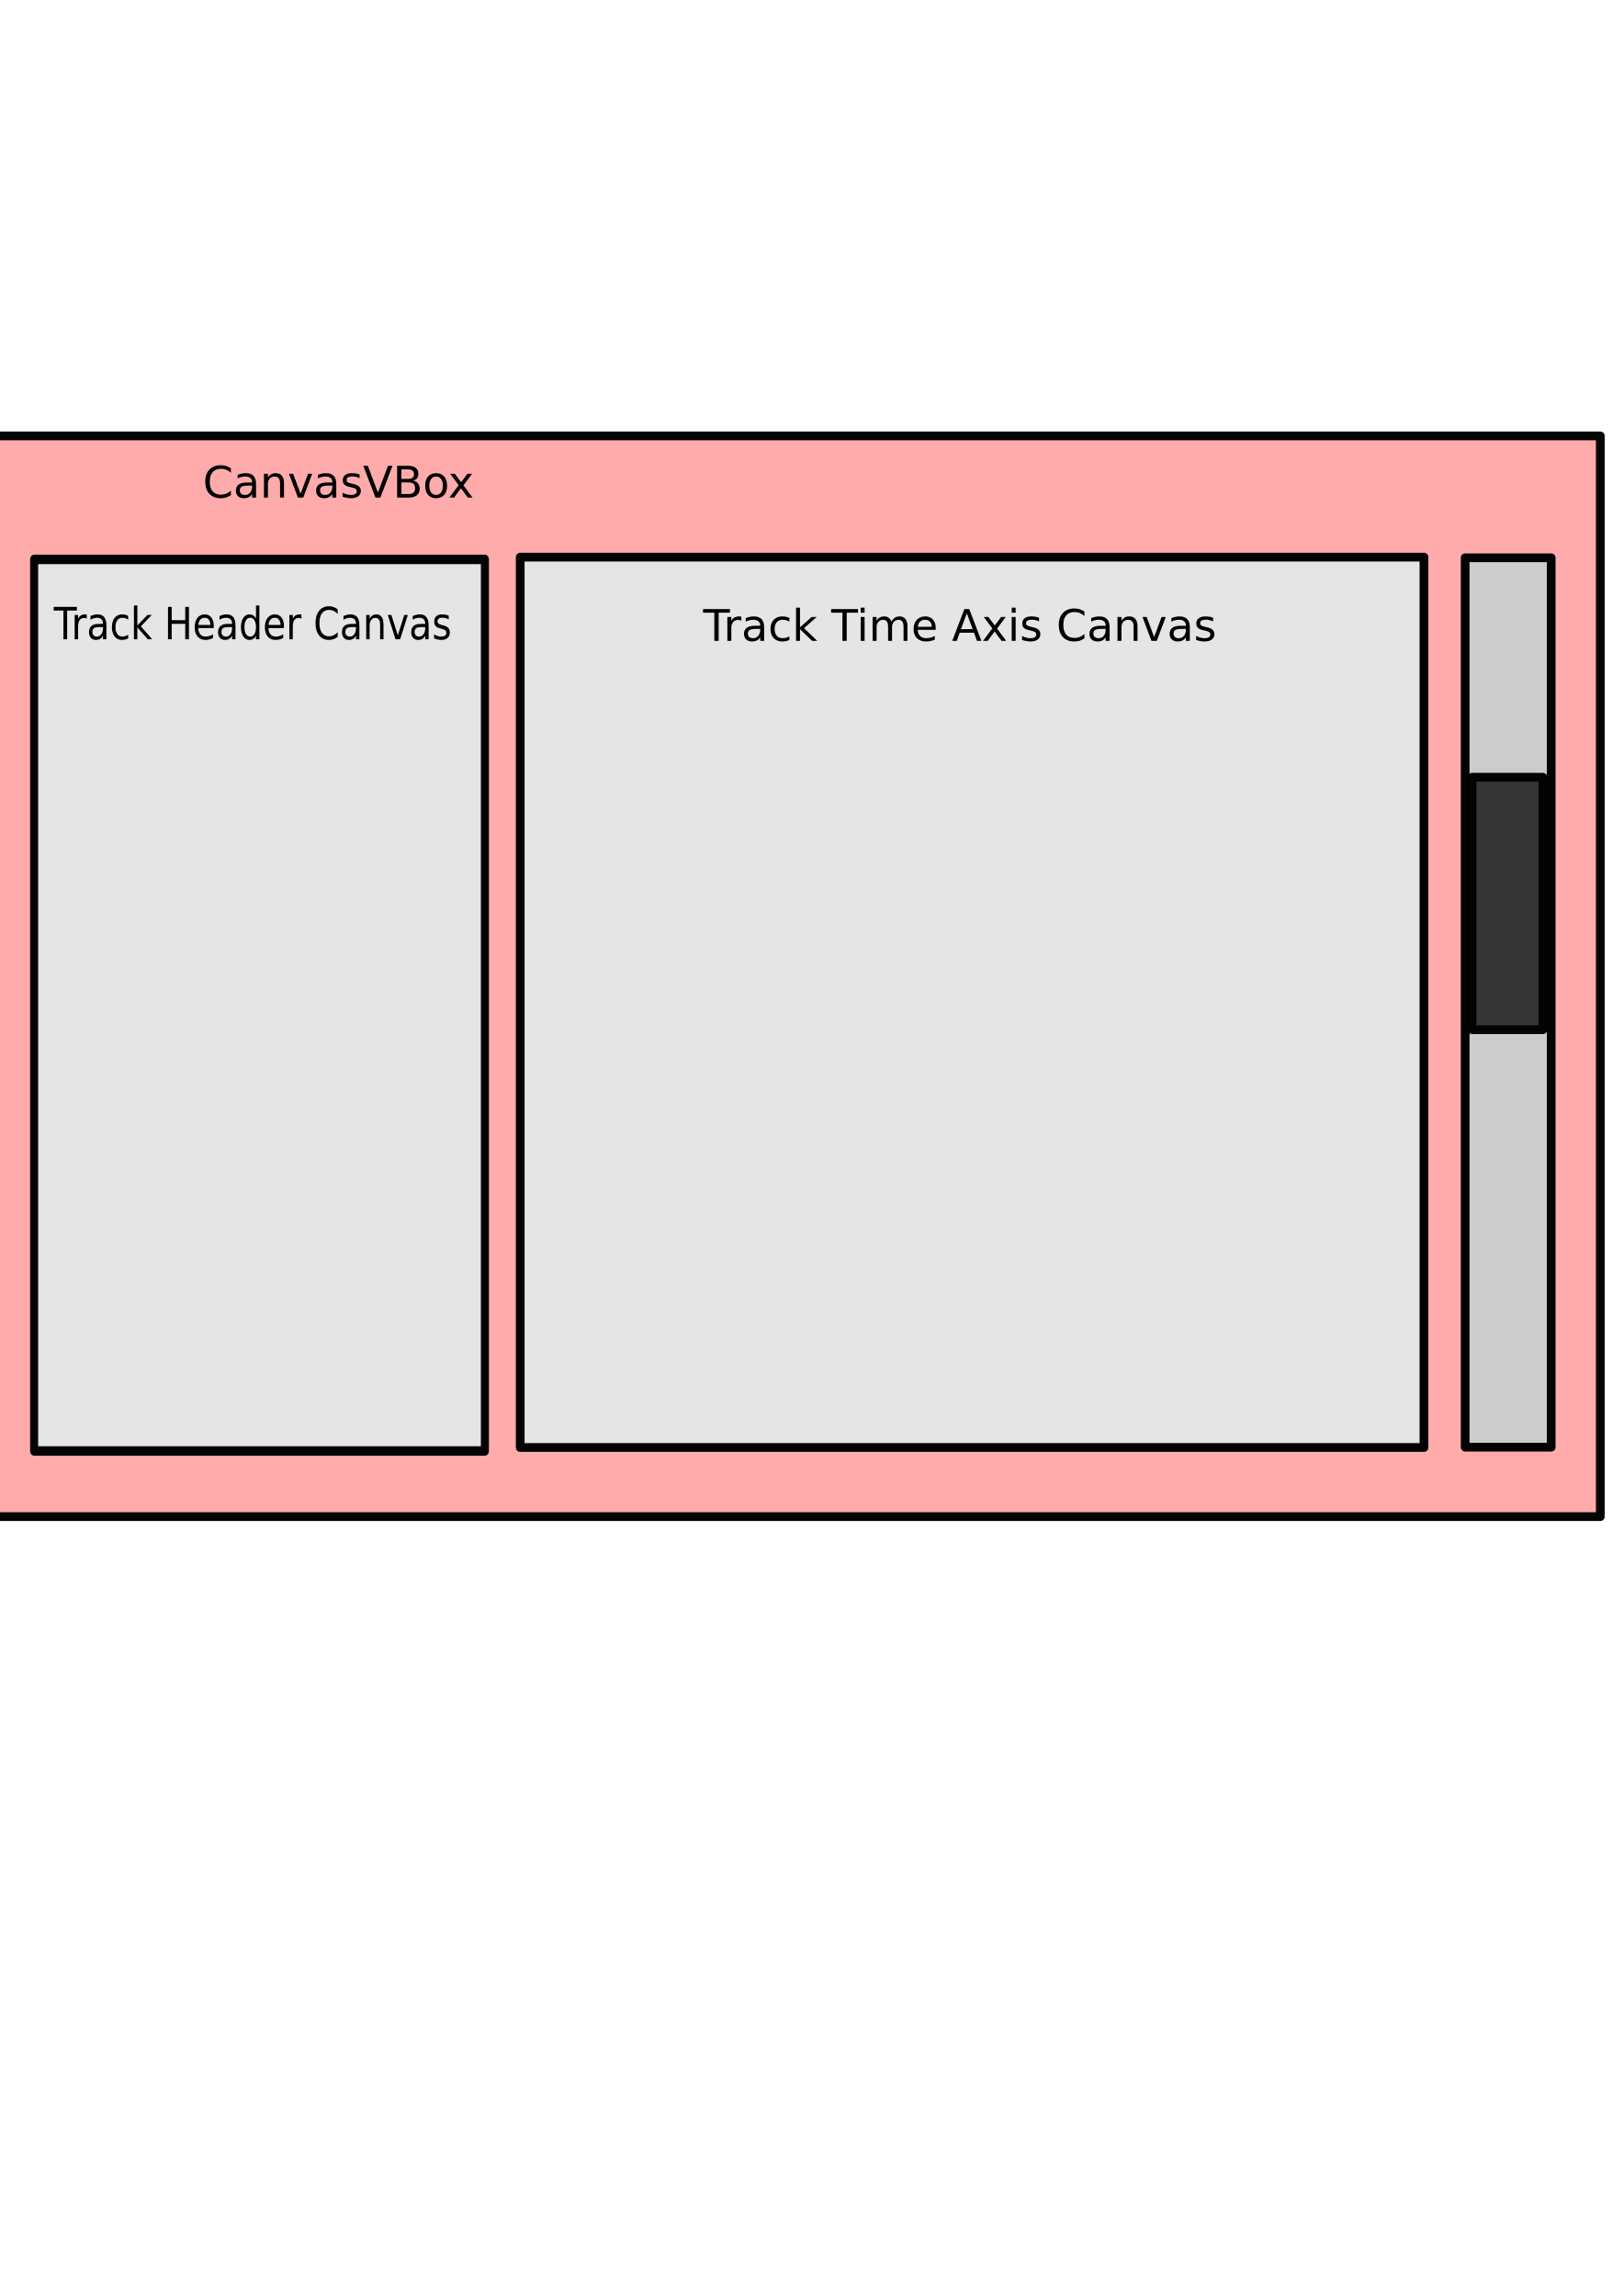
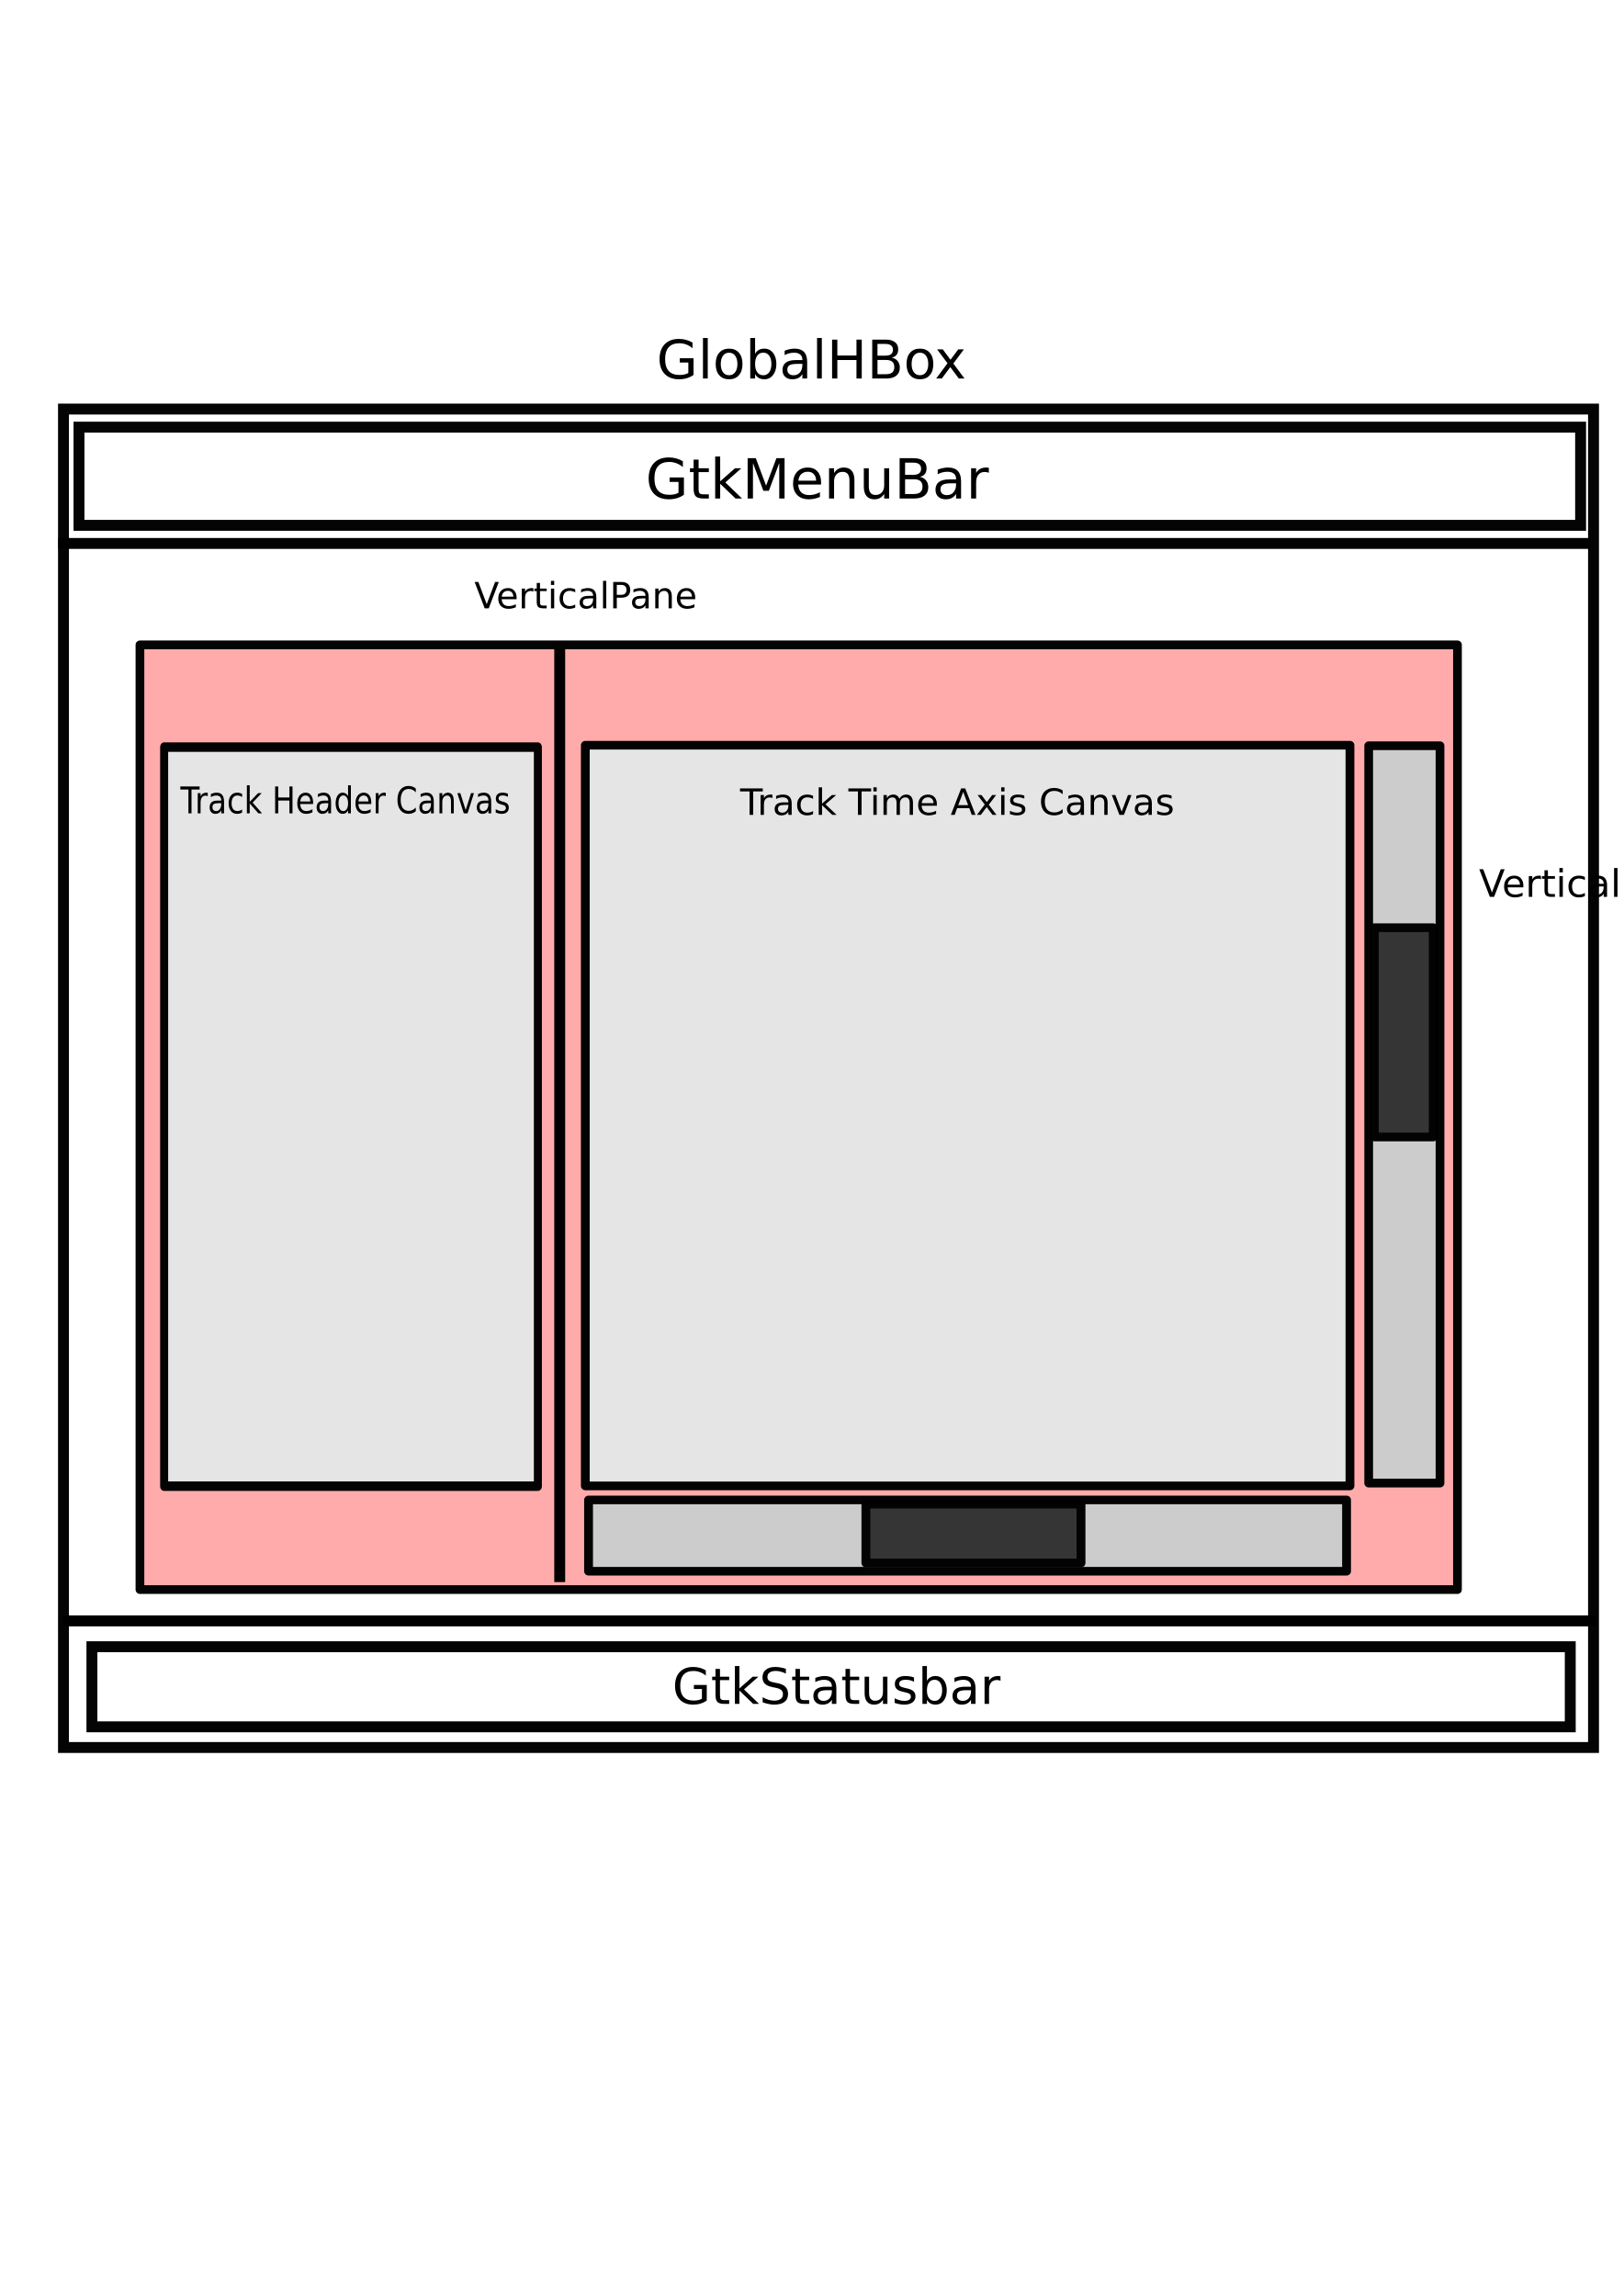
<svg xmlns="http://www.w3.org/2000/svg" width="744.094" height="1052.362" id="svg2">
  <defs id="defs4" />
  <g id="layer1">
-     <g id="g3168">
-       <rect y="199.793" x="-2.02" height="495.344" width="735.391" id="rect3152" style="opacity:0.984;fill:#ffaaaa;fill-opacity:1;fill-rule:nonzero;stroke:#000000;stroke-width:4;stroke-linecap:round;stroke-linejoin:round;stroke-miterlimit:4;stroke-dasharray:none;stroke-opacity:1" />
-       <text id="text3164" y="228.078" x="92.934" style="font-size:20px;font-style:normal;font-weight:normal;fill:#000000;fill-opacity:1;stroke:none;stroke-width:1px;stroke-linecap:butt;stroke-linejoin:miter;stroke-opacity:1;font-family:Bitstream Vera Sans" xml:space="preserve">
-         <tspan y="228.078" x="92.934" id="tspan3166">CanvasVBox</tspan>
-       </text>
-     </g>
-     <g id="g3154" transform="matrix(0.8630212,0,0,1.019972,-17.2728,-11.01197)">
-       <rect y="262.178" x="38.141" height="400.637" width="239.359" id="rect2160" style="opacity:0.984;fill:#e6e6e6;fill-opacity:1;fill-rule:nonzero;stroke:#000000;stroke-width:4.263;stroke-linecap:round;stroke-linejoin:round;stroke-miterlimit:4;stroke-dasharray:none;stroke-opacity:1" />
-       <text id="text3134" y="298.076" x="48.571" style="font-size:20px;font-style:normal;font-weight:normal;fill:#000000;fill-opacity:1;stroke:none;stroke-width:1px;stroke-linecap:butt;stroke-linejoin:miter;stroke-opacity:1;font-family:Bitstream Vera Sans" xml:space="preserve">
-         <tspan y="298.076" x="48.571" id="tspan3136">Track Header Canvas</tspan>
-       </text>
-     </g>
    <flowRoot xml:space="preserve" id="flowRoot3140">
      <flowRegion id="flowRegion3142">
        <rect id="rect3144" width="4.041" height="20.203" x="357.594" y="587.692" />
      </flowRegion>
      <flowPara id="flowPara3146">MainM</flowPara>
    </flowRoot>
-     <g id="g3159" transform="translate(-68.69032,-5.050763)">
-       <rect y="260.403" x="307.086" height="408.102" width="414.163" id="rect3138" style="opacity:0.984;fill:#e6e6e6;fill-opacity:1;fill-rule:nonzero;stroke:#000000;stroke-width:4;stroke-linecap:round;stroke-linejoin:round;stroke-miterlimit:4;stroke-dasharray:none;stroke-opacity:1" />
+     <text xml:space="preserve" style="font-size:17.39px;font-style:normal;font-weight:normal;fill:#000000;fill-opacity:1;stroke:none;stroke-width:1px;stroke-linecap:butt;stroke-linejoin:miter;stroke-opacity:1;font-family:Bitstream Vera Sans" x="677.783" y="411.078" id="text3175">
+       <tspan id="tspan3177" x="677.783" y="411.078">Vertical ScrollBar</tspan>
+     </text>
+     <text xml:space="preserve" style="font-size:16.563px;font-style:normal;font-variant:normal;font-weight:normal;font-stretch:normal;text-align:start;line-height:125%;writing-mode:lr-tb;text-anchor:start;fill:#000000;fill-opacity:1;stroke:none;stroke-width:1px;stroke-linecap:butt;stroke-linejoin:miter;stroke-opacity:1;font-family:Bitstream Vera Sans" x="217.375" y="278.836" id="text3152" transform="scale(1.000054,0.999946)">
+       <tspan id="tspan3154" x="217.375" y="278.836">VerticalPane</tspan>
+     </text>
+     <text xml:space="preserve" style="font-size:24.462px;font-style:normal;font-variant:normal;font-weight:normal;font-stretch:normal;text-align:start;line-height:125%;writing-mode:lr-tb;text-anchor:start;fill:#000000;fill-opacity:1;stroke:none;stroke-width:1px;stroke-linecap:butt;stroke-linejoin:miter;stroke-opacity:1;font-family:Bitstream Vera Sans" x="300.862" y="173.507" id="text3158" transform="scale(1.000054,0.999946)">
+       <tspan id="tspan3160" x="300.862" y="173.507">GlobalHBox</tspan>
+     </text>
+     <rect style="opacity:0.984;fill:#ffaaaa;fill-opacity:1;fill-rule:nonzero;stroke:#000000;stroke-width:4;stroke-linecap:round;stroke-linejoin:round;stroke-miterlimit:4;stroke-dasharray:none;stroke-opacity:1" id="rect3152" width="603.786" height="433.001" x="64.132" y="295.574" />
+     <g id="g3154" transform="matrix(0.7155251,0,0,0.8455601,47.93336,120.7443)">
+       <rect y="262.178" x="38.141" height="400.637" width="239.359" id="rect2160" style="opacity:0.984;fill:#e6e6e6;fill-opacity:1;fill-rule:nonzero;stroke:#000000;stroke-width:5.143;stroke-linecap:round;stroke-linejoin:round;stroke-miterlimit:4;stroke-dasharray:none;stroke-opacity:1" />
+       <text id="text3134" y="298.076" x="48.571" style="font-size:20px;font-style:normal;font-weight:normal;fill:#000000;fill-opacity:1;stroke:none;stroke-width:1px;stroke-linecap:butt;stroke-linejoin:miter;stroke-opacity:1;font-family:Bitstream Vera Sans" xml:space="preserve">
+         <tspan y="298.076" x="48.571" id="tspan3136">Track Header Canvas</tspan>
+       </text>
+     </g>
+     <g id="g3159" transform="matrix(0.8460878,0,0,0.8318775,8.409538,124.9435)">
+       <rect y="260.403" x="307.086" height="408.102" width="414.163" id="rect3138" style="opacity:0.984;fill:#e6e6e6;fill-opacity:1;fill-rule:nonzero;stroke:#000000;stroke-width:4.768;stroke-linecap:round;stroke-linejoin:round;stroke-miterlimit:4;stroke-dasharray:none;stroke-opacity:1" />
      <text id="text3148" y="298.788" x="390.929" style="font-size:20px;font-style:normal;font-weight:normal;fill:#000000;fill-opacity:1;stroke:none;stroke-width:1px;stroke-linecap:butt;stroke-linejoin:miter;stroke-opacity:1;font-family:Bitstream Vera Sans" xml:space="preserve">
        <tspan y="298.788" x="390.929" id="tspan3150">Track Time Axis Canvas</tspan>
      </text>
    </g>
-     <rect style="opacity:0.984;fill:#cccccc;fill-opacity:1;fill-rule:nonzero;stroke:#000000;stroke-width:4;stroke-linecap:round;stroke-linejoin:round;stroke-miterlimit:4;stroke-dasharray:none;stroke-opacity:1" id="rect3173" width="39.426" height="407.659" x="671.435" y="255.651" />
-     <text xml:space="preserve" style="font-size:20px;font-style:normal;font-weight:normal;fill:#000000;fill-opacity:1;stroke:none;stroke-width:1px;stroke-linecap:butt;stroke-linejoin:miter;stroke-opacity:1;font-family:Bitstream Vera Sans" x="754.087" y="394.371" id="text3175">
-       <tspan id="tspan3177" x="754.087" y="394.371">Vertical ScrollBar</tspan>
+     <g id="g4188" transform="matrix(0.8290932,0,0,0.8290036,70.54504,129.8732)">
+       <rect style="opacity:0.984;fill:#cccccc;fill-opacity:1;fill-rule:nonzero;stroke:#000000;stroke-width:4.825;stroke-linecap:round;stroke-linejoin:round;stroke-miterlimit:4;stroke-dasharray:none;stroke-opacity:1" id="rect4178" width="39.426" height="407.659" x="671.435" y="255.651" />
+       <rect style="opacity:0.984;fill:#333333;fill-opacity:1;fill-rule:nonzero;stroke:#000000;stroke-width:4.825;stroke-linecap:round;stroke-linejoin:round;stroke-miterlimit:4;stroke-dasharray:none;stroke-opacity:1" id="rect4182" width="32.475" height="115.705" x="674.599" y="356.247" />
+     </g>
+     <g id="g4184" transform="matrix(0.852112,0,0,0.8290036,-397.513,320.5441)">
+       <rect transform="matrix(0,-1,-1,0,0,0)" y="-1190.691" x="-482.051" height="407.659" width="39.426" id="rect3173" style="opacity:0.984;fill:#cccccc;fill-opacity:1;fill-rule:nonzero;stroke:#000000;stroke-width:4.759;stroke-linecap:round;stroke-linejoin:round;stroke-miterlimit:4;stroke-dasharray:none;stroke-opacity:1" />
+       <rect transform="matrix(0,-1,-1,0,0,0)" y="-1047.882" x="-477.48" height="115.705" width="32.475" id="rect3179" style="opacity:0.984;fill:#333333;fill-opacity:1;fill-rule:nonzero;stroke:#000000;stroke-width:4.759;stroke-linecap:round;stroke-linejoin:round;stroke-miterlimit:4;stroke-dasharray:none;stroke-opacity:1" />
+     </g>
+     <path style="fill:none;fill-rule:evenodd;stroke:#000000;stroke-width:5;stroke-linecap:butt;stroke-linejoin:miter;stroke-miterlimit:4;stroke-dasharray:none;stroke-opacity:1" d="M 256.499,296.448 C 256.499,725.161 256.499,725.161 256.499,725.161" id="path2179" />
+     <g id="g4202" transform="matrix(0.8290932,0,0,0.8290036,65.80737,129.8732)">
+       <path style="fill:none;fill-rule:evenodd;stroke:#000000;stroke-width:6.031;stroke-linecap:butt;stroke-linejoin:miter;stroke-miterlimit:4;stroke-dasharray:none;stroke-opacity:1" d="M -47.143,143.791 C 800,143.791 800,143.791 800,143.791" id="path4135" />
+       <g id="g4198">
+         <rect style="opacity:0.984;fill:none;fill-opacity:1;fill-rule:nonzero;stroke:#000000;stroke-width:6.031;stroke-linecap:butt;stroke-linejoin:miter;stroke-miterlimit:4;stroke-dasharray:none;stroke-opacity:1" id="rect3156" width="845.714" height="740" x="-44.286" y="69.505" />
+         <path style="fill:none;fill-rule:evenodd;stroke:#000000;stroke-width:6.031;stroke-linecap:butt;stroke-linejoin:miter;stroke-miterlimit:4;stroke-dasharray:none;stroke-opacity:1" d="M -44.286,739.505 C 802.857,739.505 802.857,739.505 802.857,739.505" id="path3164" />
+       </g>
+     </g>
+     <rect style="opacity:0.984;fill:none;fill-opacity:1;fill-rule:nonzero;stroke:#000000;stroke-width:5;stroke-linecap:butt;stroke-linejoin:miter;stroke-miterlimit:4;stroke-dasharray:none;stroke-opacity:1" id="rect4137" width="677.488" height="36.713" x="42.119" y="754.768" />
+     <text xml:space="preserve" style="font-size:22.82px;font-style:normal;font-variant:normal;font-weight:normal;font-stretch:normal;text-align:start;line-height:125%;writing-mode:lr-tb;text-anchor:start;fill:#000000;fill-opacity:1;stroke:none;stroke-width:1px;stroke-linecap:butt;stroke-linejoin:miter;stroke-opacity:1;font-family:Bitstream Vera Sans" x="308.06" y="781.019" id="text4139" transform="scale(1.000054,0.999946)">
+       <tspan id="tspan4141" x="308.06" y="781.019">GtkStatusbar</tspan>
    </text>
-     <rect style="opacity:0.984;fill:#333333;fill-opacity:1;fill-rule:nonzero;stroke:#000000;stroke-width:4;stroke-linecap:round;stroke-linejoin:round;stroke-miterlimit:4;stroke-dasharray:none;stroke-opacity:1" id="rect3179" width="32.475" height="115.705" x="674.599" y="356.247" />
+     <rect style="opacity:0.984;fill:none;fill-opacity:1;fill-rule:nonzero;stroke:#000000;stroke-width:5;stroke-linecap:butt;stroke-linejoin:miter;stroke-miterlimit:4;stroke-dasharray:none;stroke-opacity:1" id="rect4192" width="688.147" height="45.003" x="36.197" y="195.783" />
+     <text xml:space="preserve" style="font-size:25.366px;font-style:normal;font-variant:normal;font-weight:normal;font-stretch:normal;text-align:start;line-height:125%;writing-mode:lr-tb;text-anchor:start;fill:#000000;fill-opacity:1;stroke:none;stroke-width:1px;stroke-linecap:butt;stroke-linejoin:miter;stroke-opacity:1;font-family:Bitstream Vera Sans" x="295.828" y="228.501" id="text4194" transform="scale(1.000054,0.999946)">
+       <tspan id="tspan4196" x="295.828" y="228.501">GtkMenuBar</tspan>
+     </text>
  </g>
</svg>
